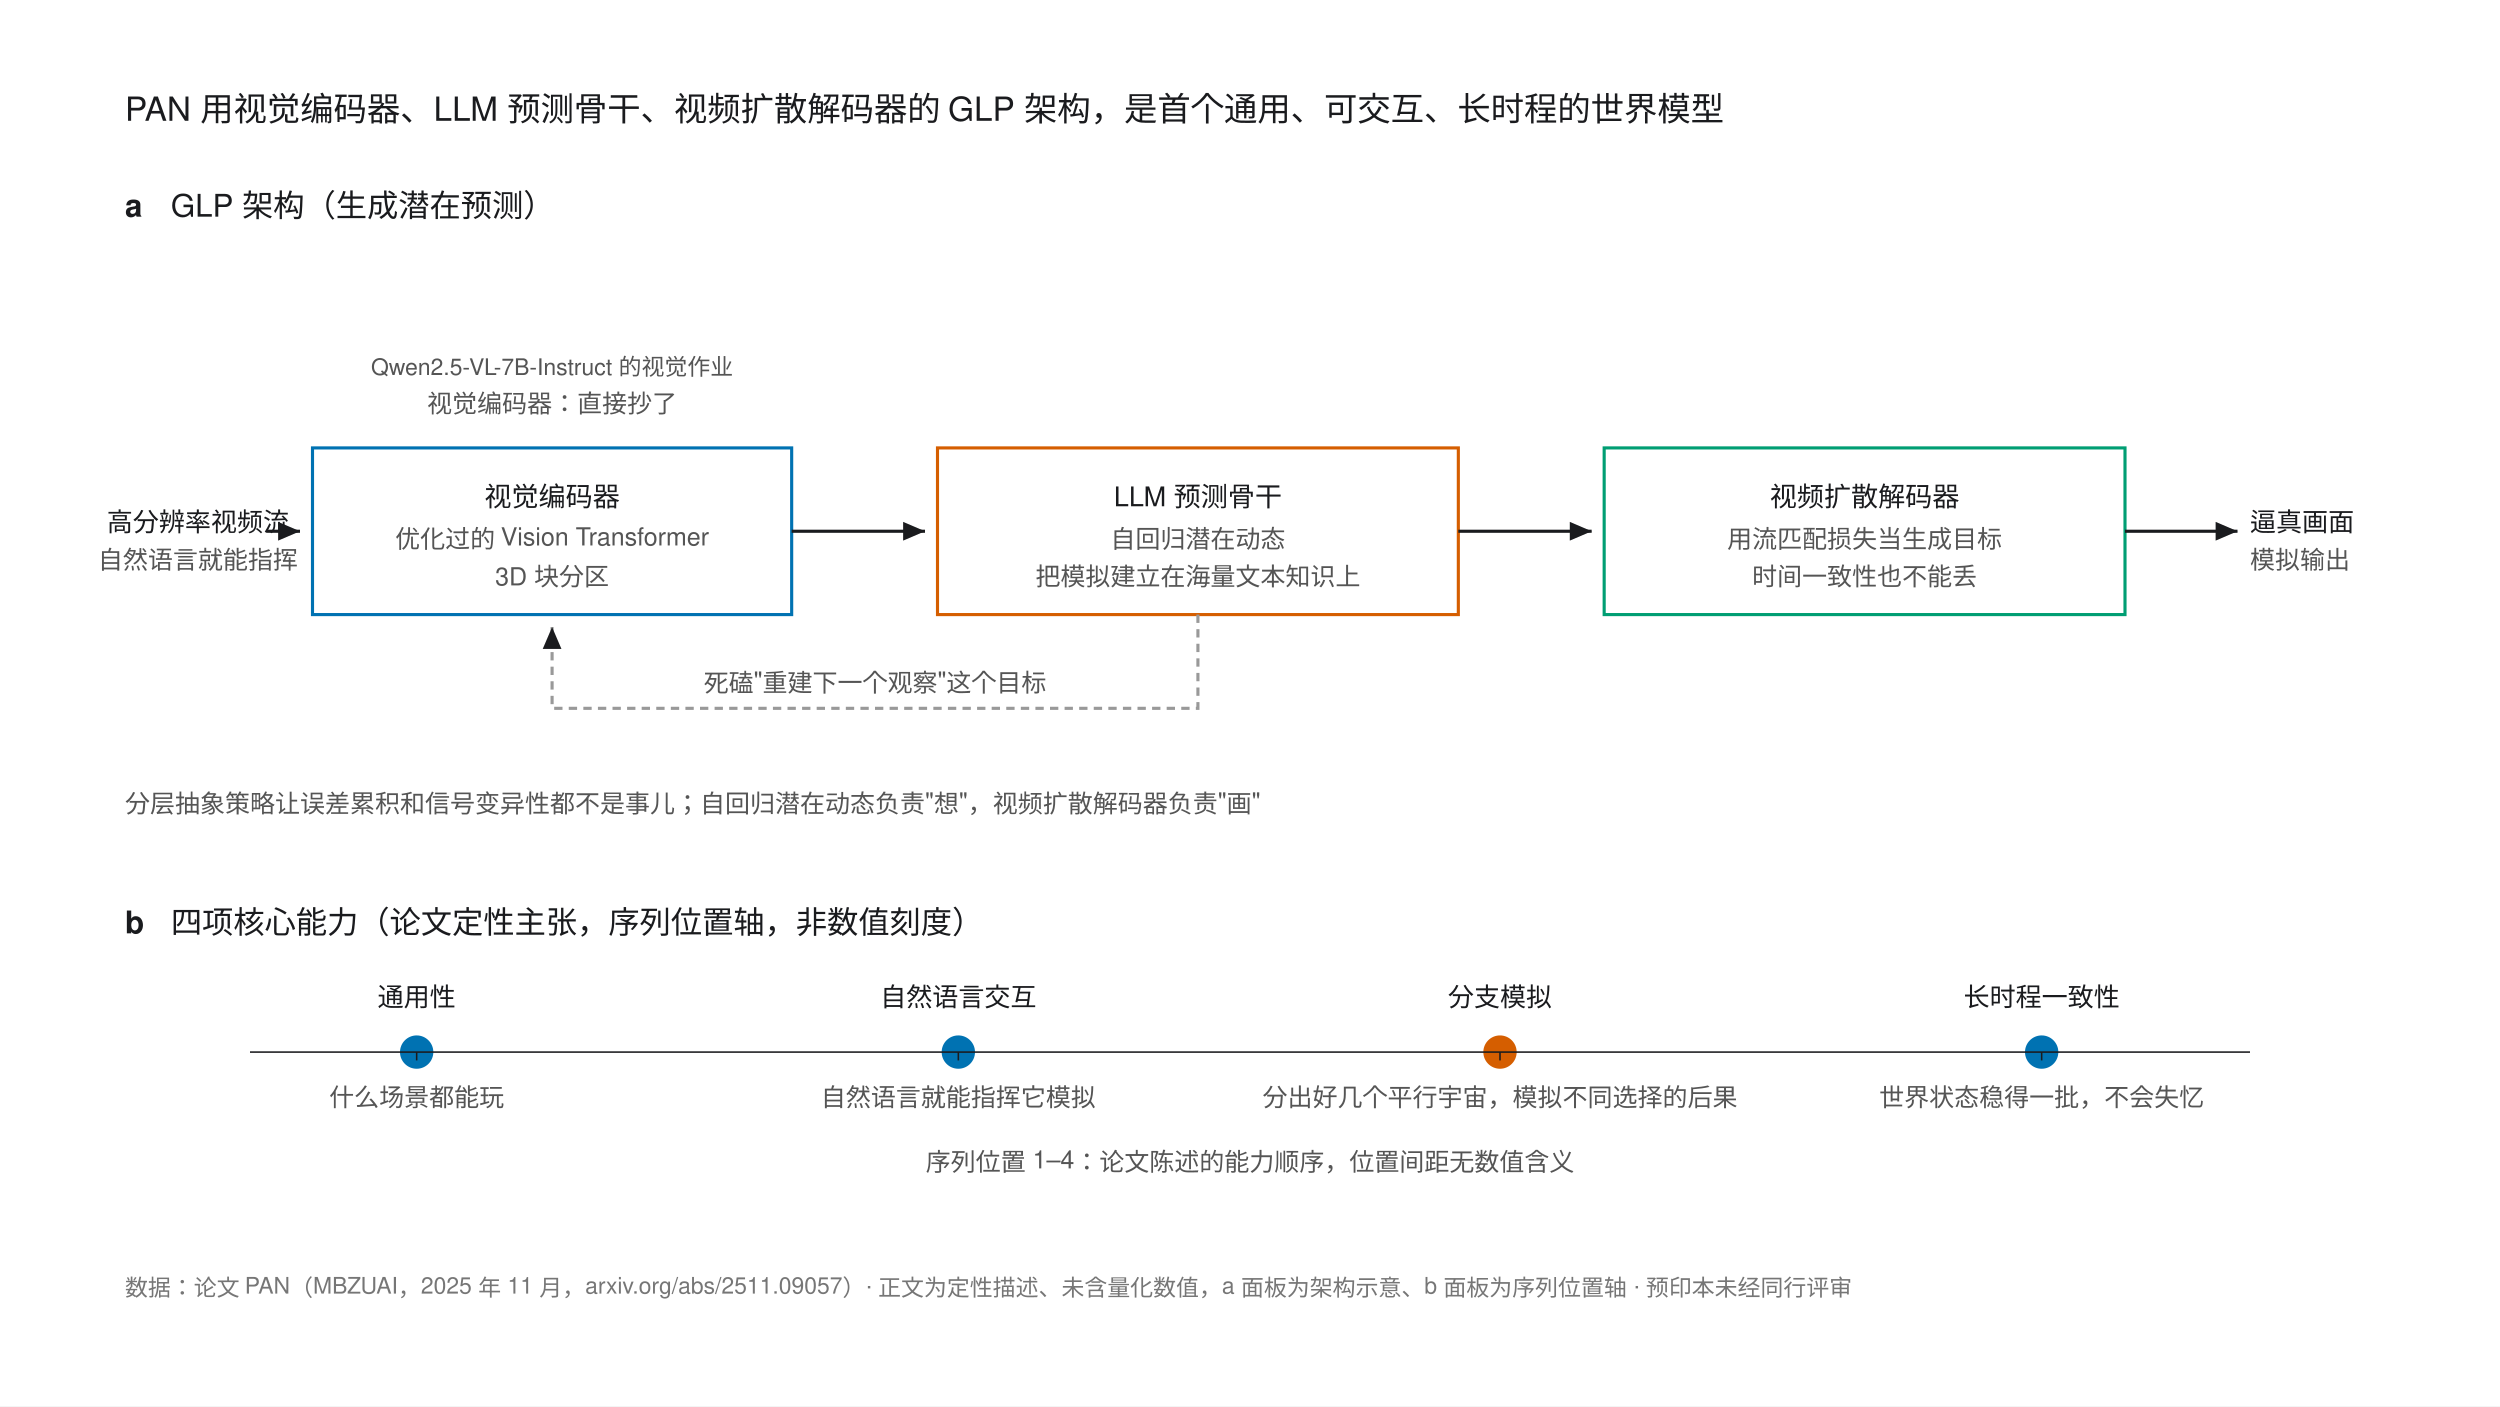
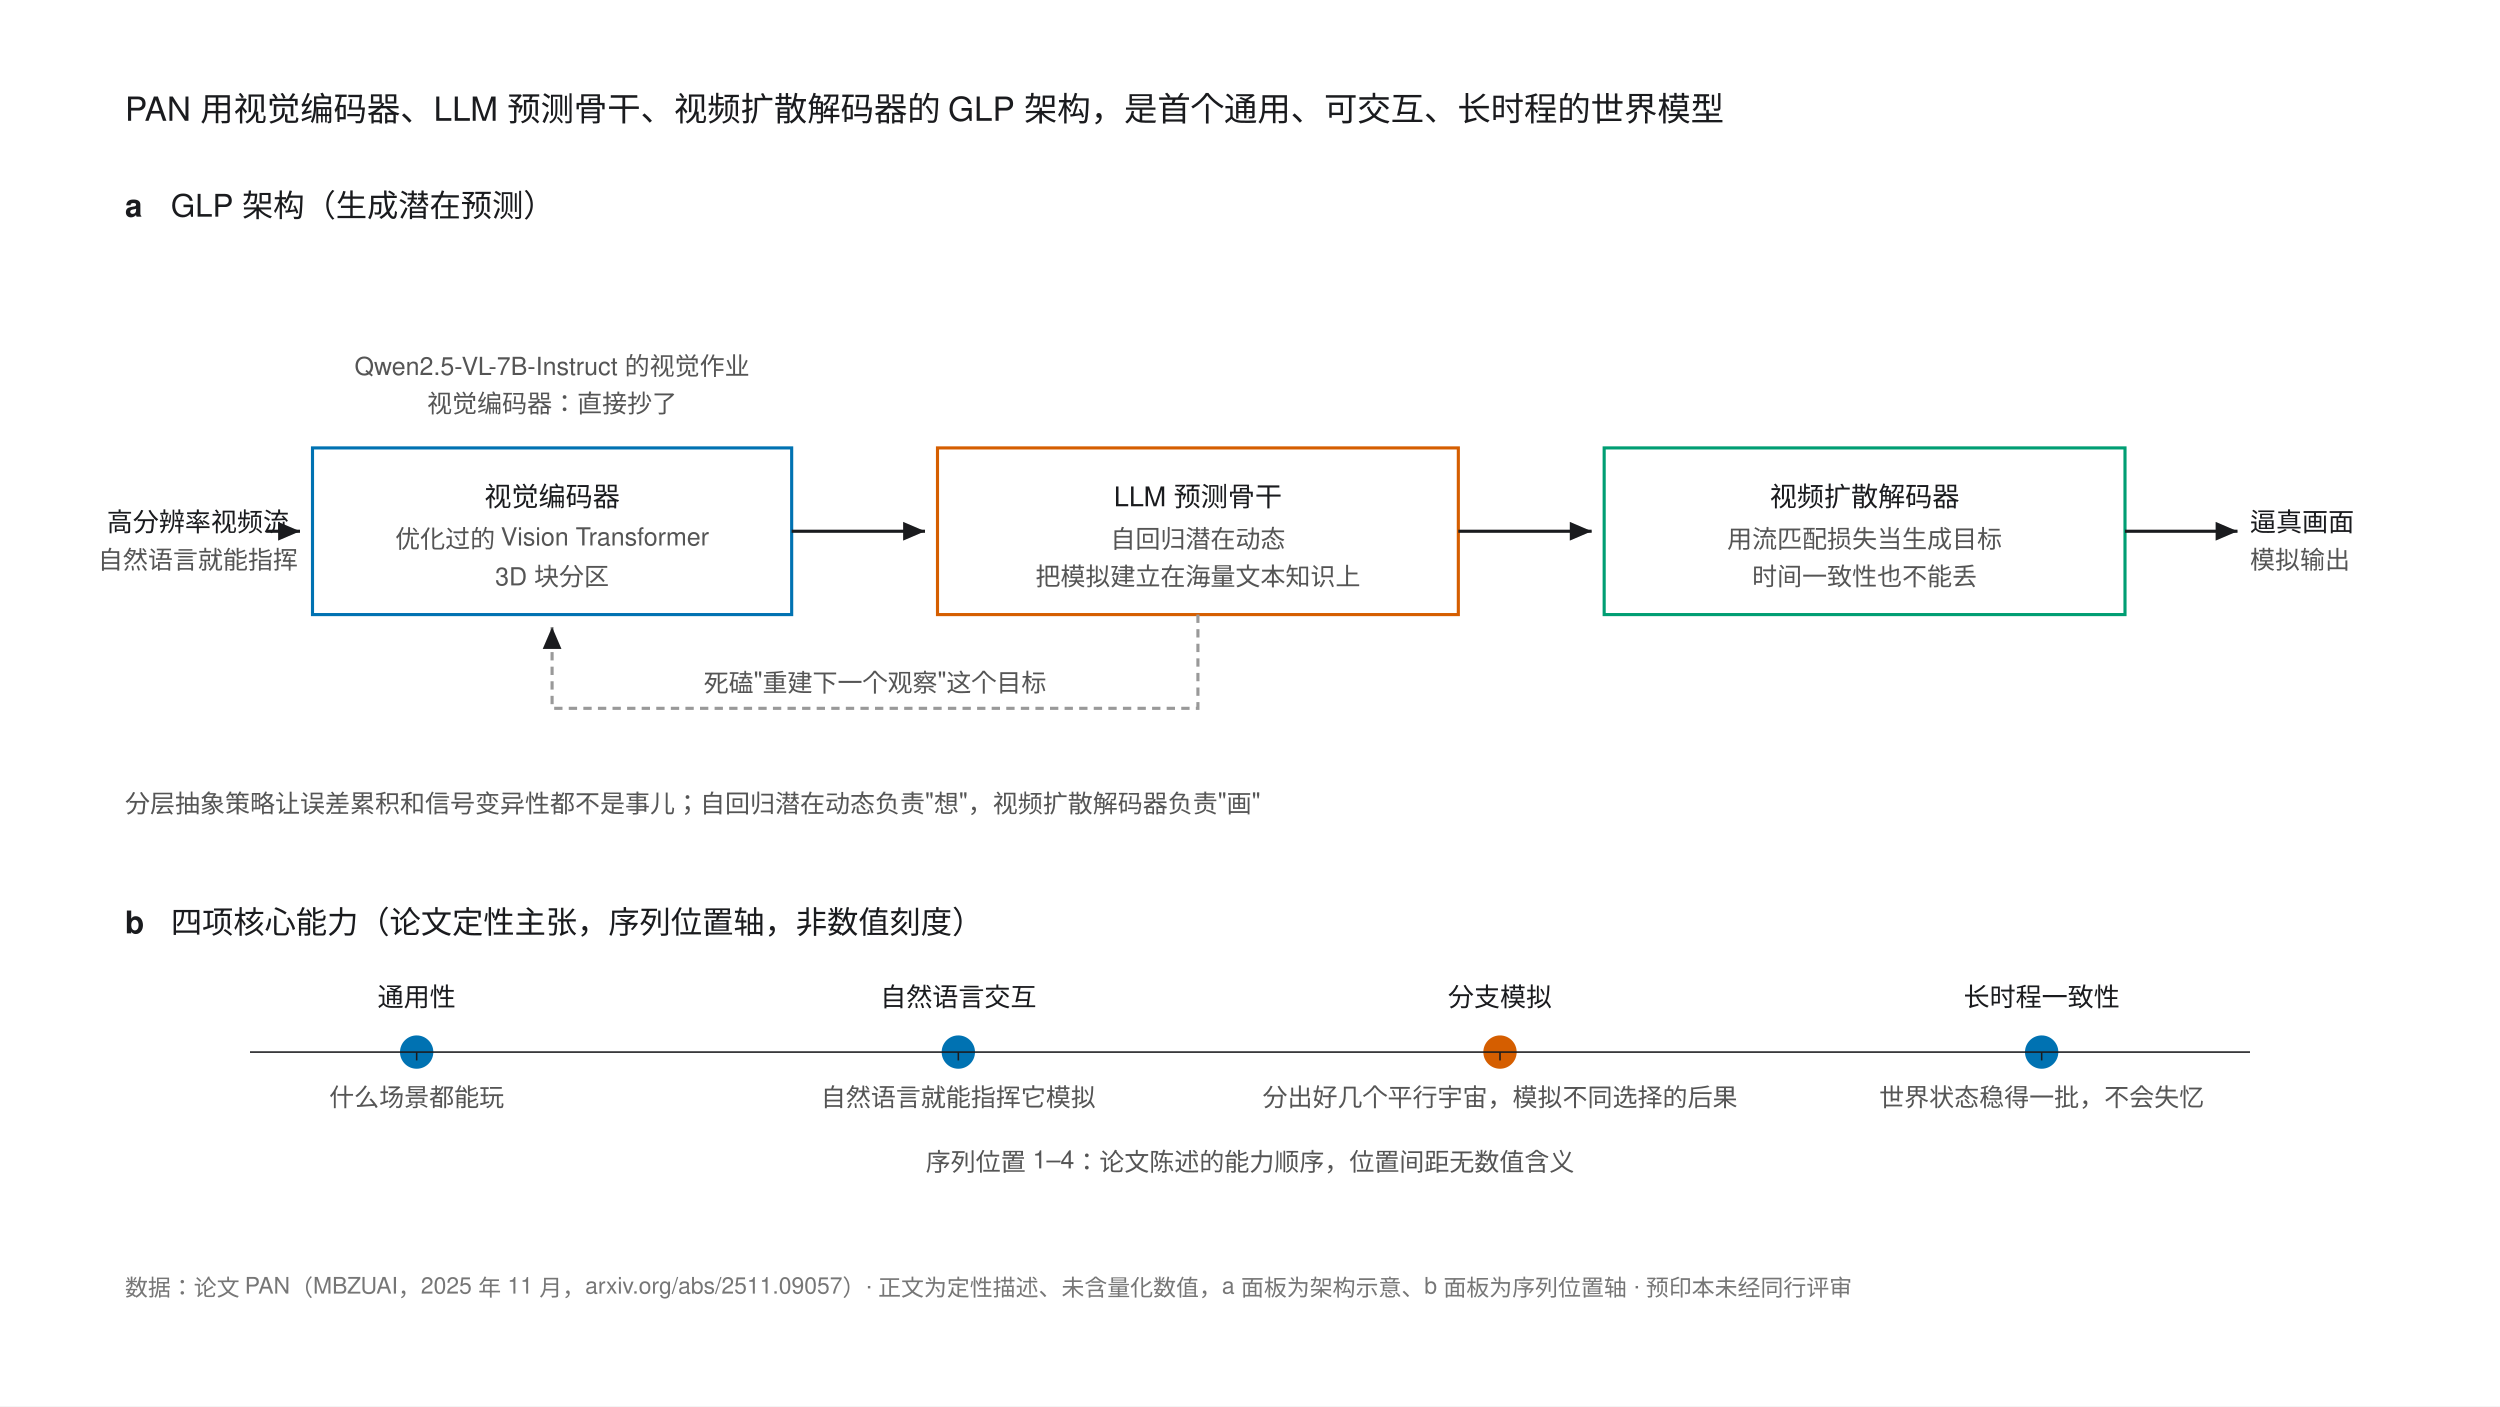
<svg xmlns="http://www.w3.org/2000/svg" width="1200" height="675" viewBox="0 0 1200 675" font-family="'Helvetica Neue',Helvetica,Arial,'PingFang SC',sans-serif">
  <rect width="1200" height="675" fill="#FFFFFF" />
  <text x="60" y="58" font-size="16" fill="#1A1B1E">PAN 用视觉编码器、LLM 预测骨干、视频扩散解码器的 GLP 架构，是首个通用、可交互、长时程的世界模型</text>
  <text x="60" y="104" font-size="15" font-weight="bold" fill="#1A1B1E">a</text>
  <text x="82" y="104" font-size="15" fill="#1A1B1E">GLP 架构（生成潜在预测）</text>
  <defs>
    <marker id="arr" markerWidth="8" markerHeight="8" refX="7" refY="3" orient="auto">
      <path d="M0,0 L7,3 L0,6 Z" fill="#1A1B1E" />
    </marker>
  </defs>
  <text x="95" y="255" font-size="12.5" fill="#1A1B1E" text-anchor="middle">高分辨率视频流</text>
  <text x="95" y="273" font-size="12" fill="#555" text-anchor="middle">自然语言就能指挥</text>
  <rect x="150" y="215" width="230" height="80" fill="none" stroke="#0072B2" stroke-width="1.5" />
  <text x="265" y="243" font-size="13" fill="#1A1B1E" text-anchor="middle">视觉编码器</text>
  <text x="265" y="263" font-size="12" fill="#555" text-anchor="middle">优化过的 Vision Transformer</text>
  <text x="265" y="281" font-size="12" fill="#555" text-anchor="middle">3D 块分区</text>
  <rect x="450" y="215" width="250" height="80" fill="none" stroke="#D55E00" stroke-width="1.5" />
  <text x="575" y="243" font-size="13" fill="#1A1B1E" text-anchor="middle">LLM 预测骨干</text>
  <text x="575" y="263" font-size="12" fill="#555" text-anchor="middle">自回归潜在动态</text>
  <text x="575" y="281" font-size="12" fill="#555" text-anchor="middle">把模拟建立在海量文本知识上</text>
  <rect x="770" y="215" width="250" height="80" fill="none" stroke="#009E73" stroke-width="1.5" />
  <text x="895" y="243" font-size="13" fill="#1A1B1E" text-anchor="middle">视频扩散解码器</text>
  <text x="895" y="263" font-size="12" fill="#555" text-anchor="middle">用流匹配损失当生成目标</text>
  <text x="895" y="281" font-size="12" fill="#555" text-anchor="middle">时间一致性也不能丢</text>
  <text x="1080" y="255" font-size="12.5" fill="#1A1B1E" text-anchor="start">逼真画面</text>
  <text x="1080" y="273" font-size="12" fill="#555" text-anchor="start">模拟输出</text>
  <g stroke="#1A1B1E" stroke-width="1.5">
    <line x1="128" y1="255" x2="144" y2="255" marker-end="url(#arr)" />
    <line x1="380" y1="255" x2="444" y2="255" marker-end="url(#arr)" />
    <line x1="700" y1="255" x2="764" y2="255" marker-end="url(#arr)" />
    <line x1="1020" y1="255" x2="1074" y2="255" marker-end="url(#arr)" />
  </g>
  <path d="M 575 295 L 575 340 L 265 340 L 265 301" fill="none" stroke="#999999" stroke-width="1.5" stroke-dasharray="4 3" marker-end="url(#arr)" />
  <text x="420" y="332" font-size="12" fill="#555" text-anchor="middle">死磕"重建下一个观察"这个目标</text>
  <g font-size="12" fill="#555" text-anchor="middle">
    <text x="265" y="198">视觉编码器：直接抄了</text>
-     <text x="265" y="180" font-size="11">Qwen2.5-VL-7B-Instruct 的视觉作业</text>
+     <text x="265" y="180" font-size="12">Qwen2.5-VL-7B-Instruct 的视觉作业</text>
  </g>
  <text x="60" y="390" font-size="12" fill="#555">分层抽象策略让误差累积和信号变异性都不是事儿；自回归潜在动态负责"想"，视频扩散解码器负责"画"</text>
  <text x="60" y="448" font-size="15" font-weight="bold" fill="#1A1B1E">b</text>
  <text x="82" y="448" font-size="15" fill="#1A1B1E">四项核心能力（论文定性主张，序列位置轴，非数值刻度）</text>
  <g>
    <circle cx="200" cy="505" r="8" fill="#0072B2" />
    <text x="200" y="483" font-size="12.5" fill="#1A1B1E" text-anchor="middle">通用性</text>
    <text x="200" y="531" font-size="12" fill="#555" text-anchor="middle">什么场景都能玩</text>
    <circle cx="460" cy="505" r="8" fill="#0072B2" />
    <text x="460" y="483" font-size="12.5" fill="#1A1B1E" text-anchor="middle">自然语言交互</text>
    <text x="460" y="531" font-size="12" fill="#555" text-anchor="middle">自然语言就能指挥它模拟</text>
    <circle cx="720" cy="505" r="8" fill="#D55E00" />
    <text x="720" y="483" font-size="12.5" fill="#1A1B1E" text-anchor="middle">分支模拟</text>
    <text x="720" y="531" font-size="12" fill="#555" text-anchor="middle">分出好几个平行宇宙，模拟不同选择的后果</text>
    <circle cx="980" cy="505" r="8" fill="#0072B2" />
    <text x="980" y="483" font-size="12.5" fill="#1A1B1E" text-anchor="middle">长时程一致性</text>
    <text x="980" y="531" font-size="12" fill="#555" text-anchor="middle">世界状态稳得一批，不会失忆</text>
  </g>
  <line x1="120" y1="505" x2="1080" y2="505" stroke="#1A1B1E" stroke-width="0.75" />
  <g stroke="#1A1B1E" stroke-width="0.75">
    <line x1="200" y1="505" x2="200" y2="509" />
    <line x1="460" y1="505" x2="460" y2="509" />
    <line x1="720" y1="505" x2="720" y2="509" />
    <line x1="980" y1="505" x2="980" y2="509" />
  </g>
  <text x="600" y="562" font-size="12" fill="#555" text-anchor="middle">序列位置 1–4：论文陈述的能力顺序，位置间距无数值含义</text>
  <text x="60" y="622" font-size="11" fill="#767676">数据：论文 PAN（MBZUAI，2025 年 11 月，arxiv.org/abs/2511.09057）· 正文为定性描述、未含量化数值，a 面板为架构示意、b 面板为序列位置轴 · 预印本未经同行评审</text>
</svg>
